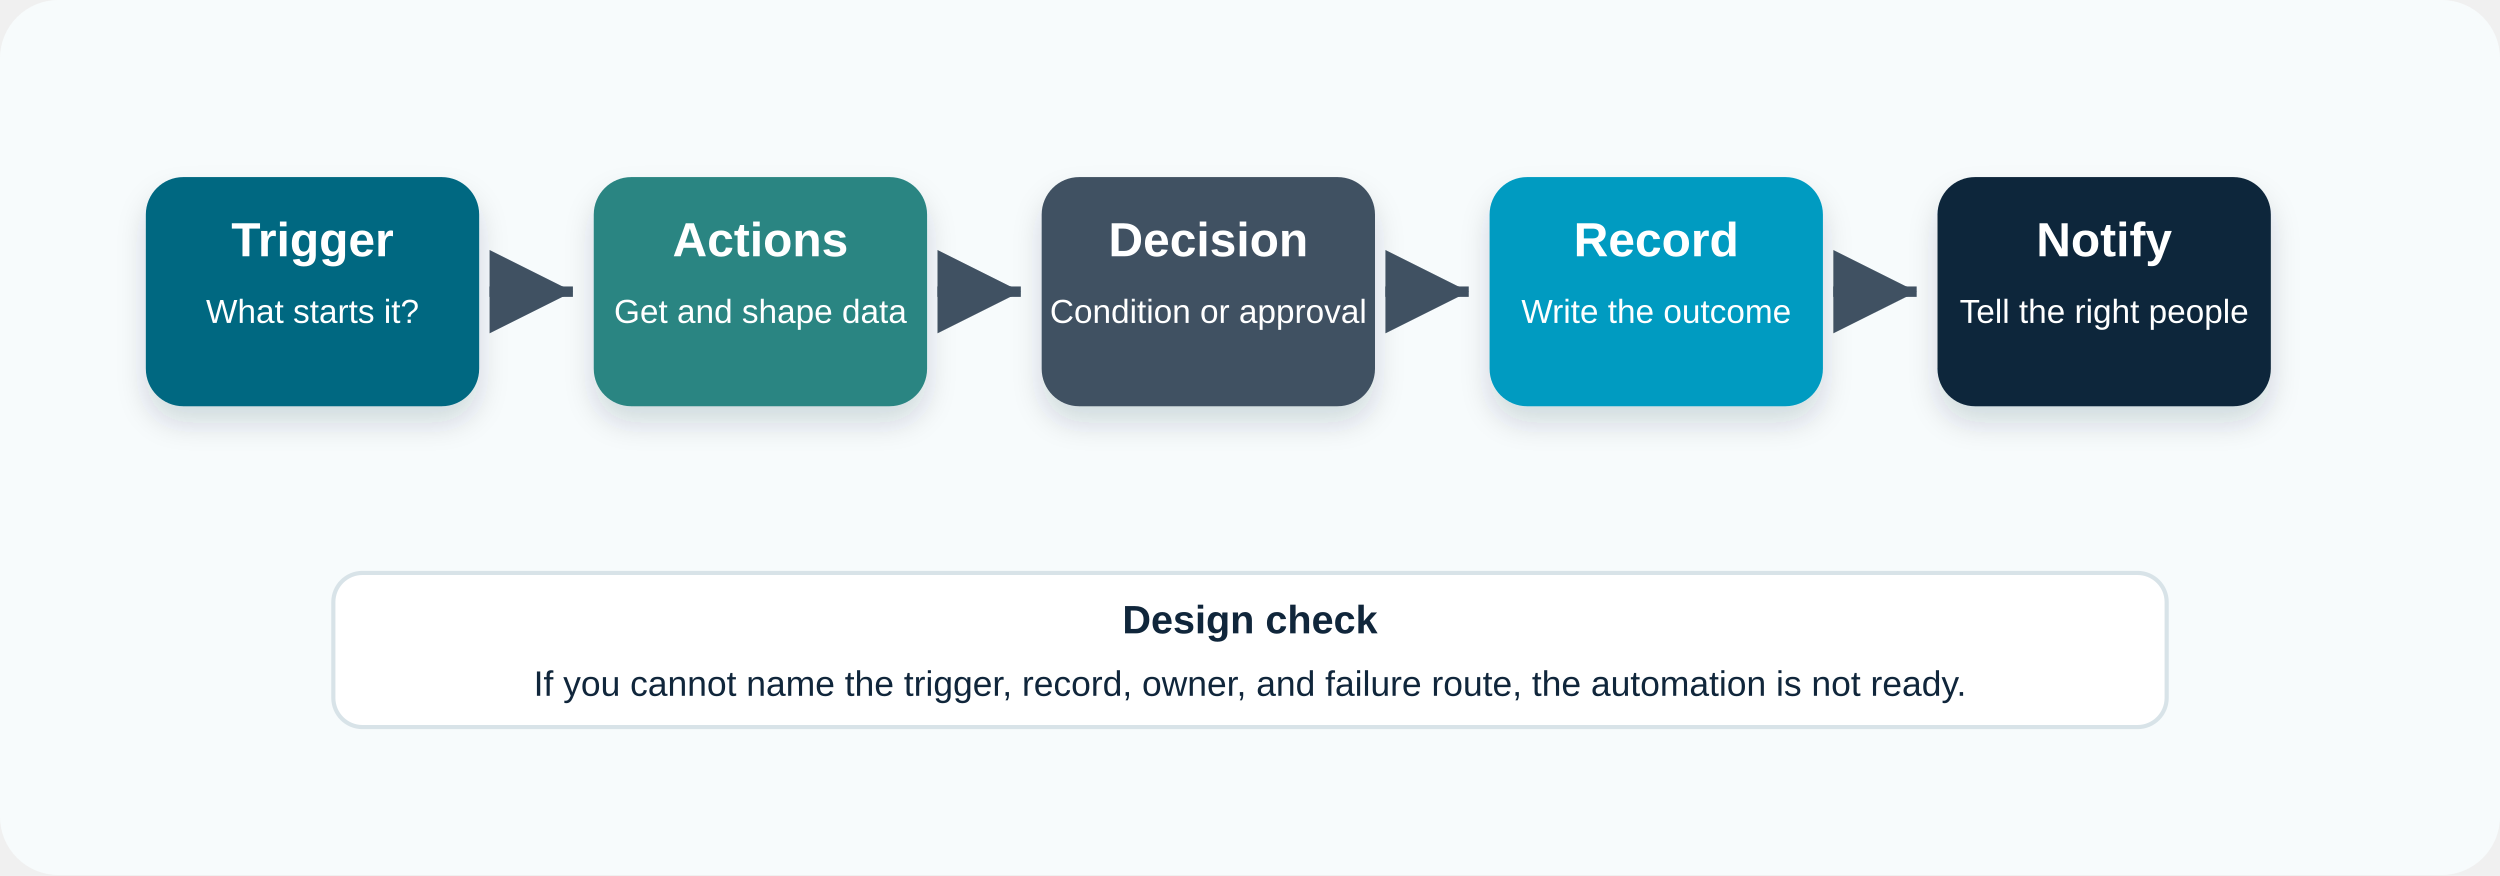
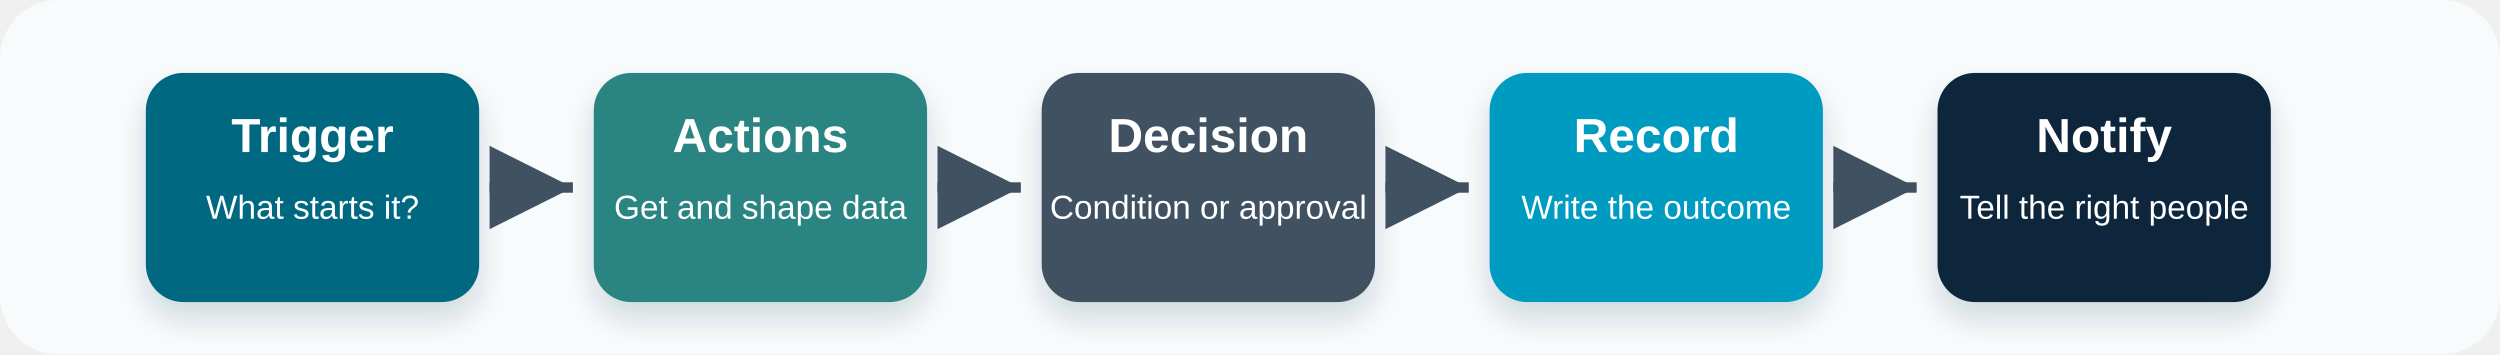
- <svg xmlns="http://www.w3.org/2000/svg" width="1200" height="420" viewBox="0 0 1200 420" role="img" aria-labelledby="title desc">
+ <svg xmlns="http://www.w3.org/2000/svg" width="1200" height="170" viewBox="0 85 1200 170" role="img" aria-labelledby="title desc">
  <defs>
    <marker id="arrow" markerWidth="12" markerHeight="12" refX="10" refY="6" orient="auto">
      <path d="M2,2 L10,6 L2,10 Z" fill="#405162" />
    </marker>
    <filter id="shadow" x="-10%" y="-20%" width="120%" height="140%">
      <feDropShadow dx="0" dy="8" stdDeviation="7" flood-color="#10263b" flood-opacity="0.16" />
    </filter>
  </defs>
-   <rect width="1200" height="420" rx="28" fill="#f7fbfc" />
+   <rect y="85" width="1200" height="170" rx="28" fill="#f7fbfc" />
  <g filter="url(#shadow)">
-     <rect x="70" y="85" width="160" height="110" rx="18" fill="#006781" />
-     <rect x="285" y="85" width="160" height="110" rx="18" fill="#298582" />
-     <rect x="500" y="85" width="160" height="110" rx="18" fill="#405162" />
-     <rect x="715" y="85" width="160" height="110" rx="18" fill="#009bc1" />
-     <rect x="930" y="85" width="160" height="110" rx="18" fill="#10263b" />
+     <rect x="70" y="120" width="160" height="110" rx="18" fill="#006781" />
+     <rect x="285" y="120" width="160" height="110" rx="18" fill="#298582" />
+     <rect x="500" y="120" width="160" height="110" rx="18" fill="#405162" />
+     <rect x="715" y="120" width="160" height="110" rx="18" fill="#009bc1" />
+     <rect x="930" y="120" width="160" height="110" rx="18" fill="#10263b" />
  </g>
  <g font-family="Arial, sans-serif" fill="#ffffff" text-anchor="middle">
-     <text x="150" y="123" font-size="23" font-weight="700">Trigger</text>
-     <text x="150" y="155" font-size="16">What starts it?</text>
-     <text x="365" y="123" font-size="23" font-weight="700">Actions</text>
-     <text x="365" y="155" font-size="16">Get and shape data</text>
-     <text x="580" y="123" font-size="23" font-weight="700">Decision</text>
-     <text x="580" y="155" font-size="16">Condition or approval</text>
-     <text x="795" y="123" font-size="23" font-weight="700">Record</text>
-     <text x="795" y="155" font-size="16">Write the outcome</text>
-     <text x="1010" y="123" font-size="23" font-weight="700">Notify</text>
-     <text x="1010" y="155" font-size="16">Tell the right people</text>
+     <text x="150" y="158" font-size="23" font-weight="700">Trigger</text>
+     <text x="150" y="190" font-size="16">What starts it?</text>
+     <text x="365" y="158" font-size="23" font-weight="700">Actions</text>
+     <text x="365" y="190" font-size="16">Get and shape data</text>
+     <text x="580" y="158" font-size="23" font-weight="700">Decision</text>
+     <text x="580" y="190" font-size="16">Condition or approval</text>
+     <text x="795" y="158" font-size="23" font-weight="700">Record</text>
+     <text x="795" y="190" font-size="16">Write the outcome</text>
+     <text x="1010" y="158" font-size="23" font-weight="700">Notify</text>
+     <text x="1010" y="190" font-size="16">Tell the right people</text>
  </g>
  <g stroke="#405162" stroke-width="5" marker-end="url(#arrow)" fill="none">
-     <path d="M235 140 H275" />
-     <path d="M450 140 H490" />
-     <path d="M665 140 H705" />
-     <path d="M880 140 H920" />
-   </g>
-   <g font-family="Arial, sans-serif" fill="#10263b">
-     <rect x="160" y="275" width="880" height="74" rx="14" fill="#ffffff" stroke="#d8e3e8" stroke-width="2" />
-     <text x="600" y="304" text-anchor="middle" font-size="19" font-weight="700">Design check</text>
-     <text x="600" y="334" text-anchor="middle" font-size="17">If you cannot name the trigger, record, owner, and failure route, the automation is not ready.</text>
+     <path d="M235 175 H275" />
+     <path d="M450 175 H490" />
+     <path d="M665 175 H705" />
+     <path d="M880 175 H920" />
  </g>
</svg>
